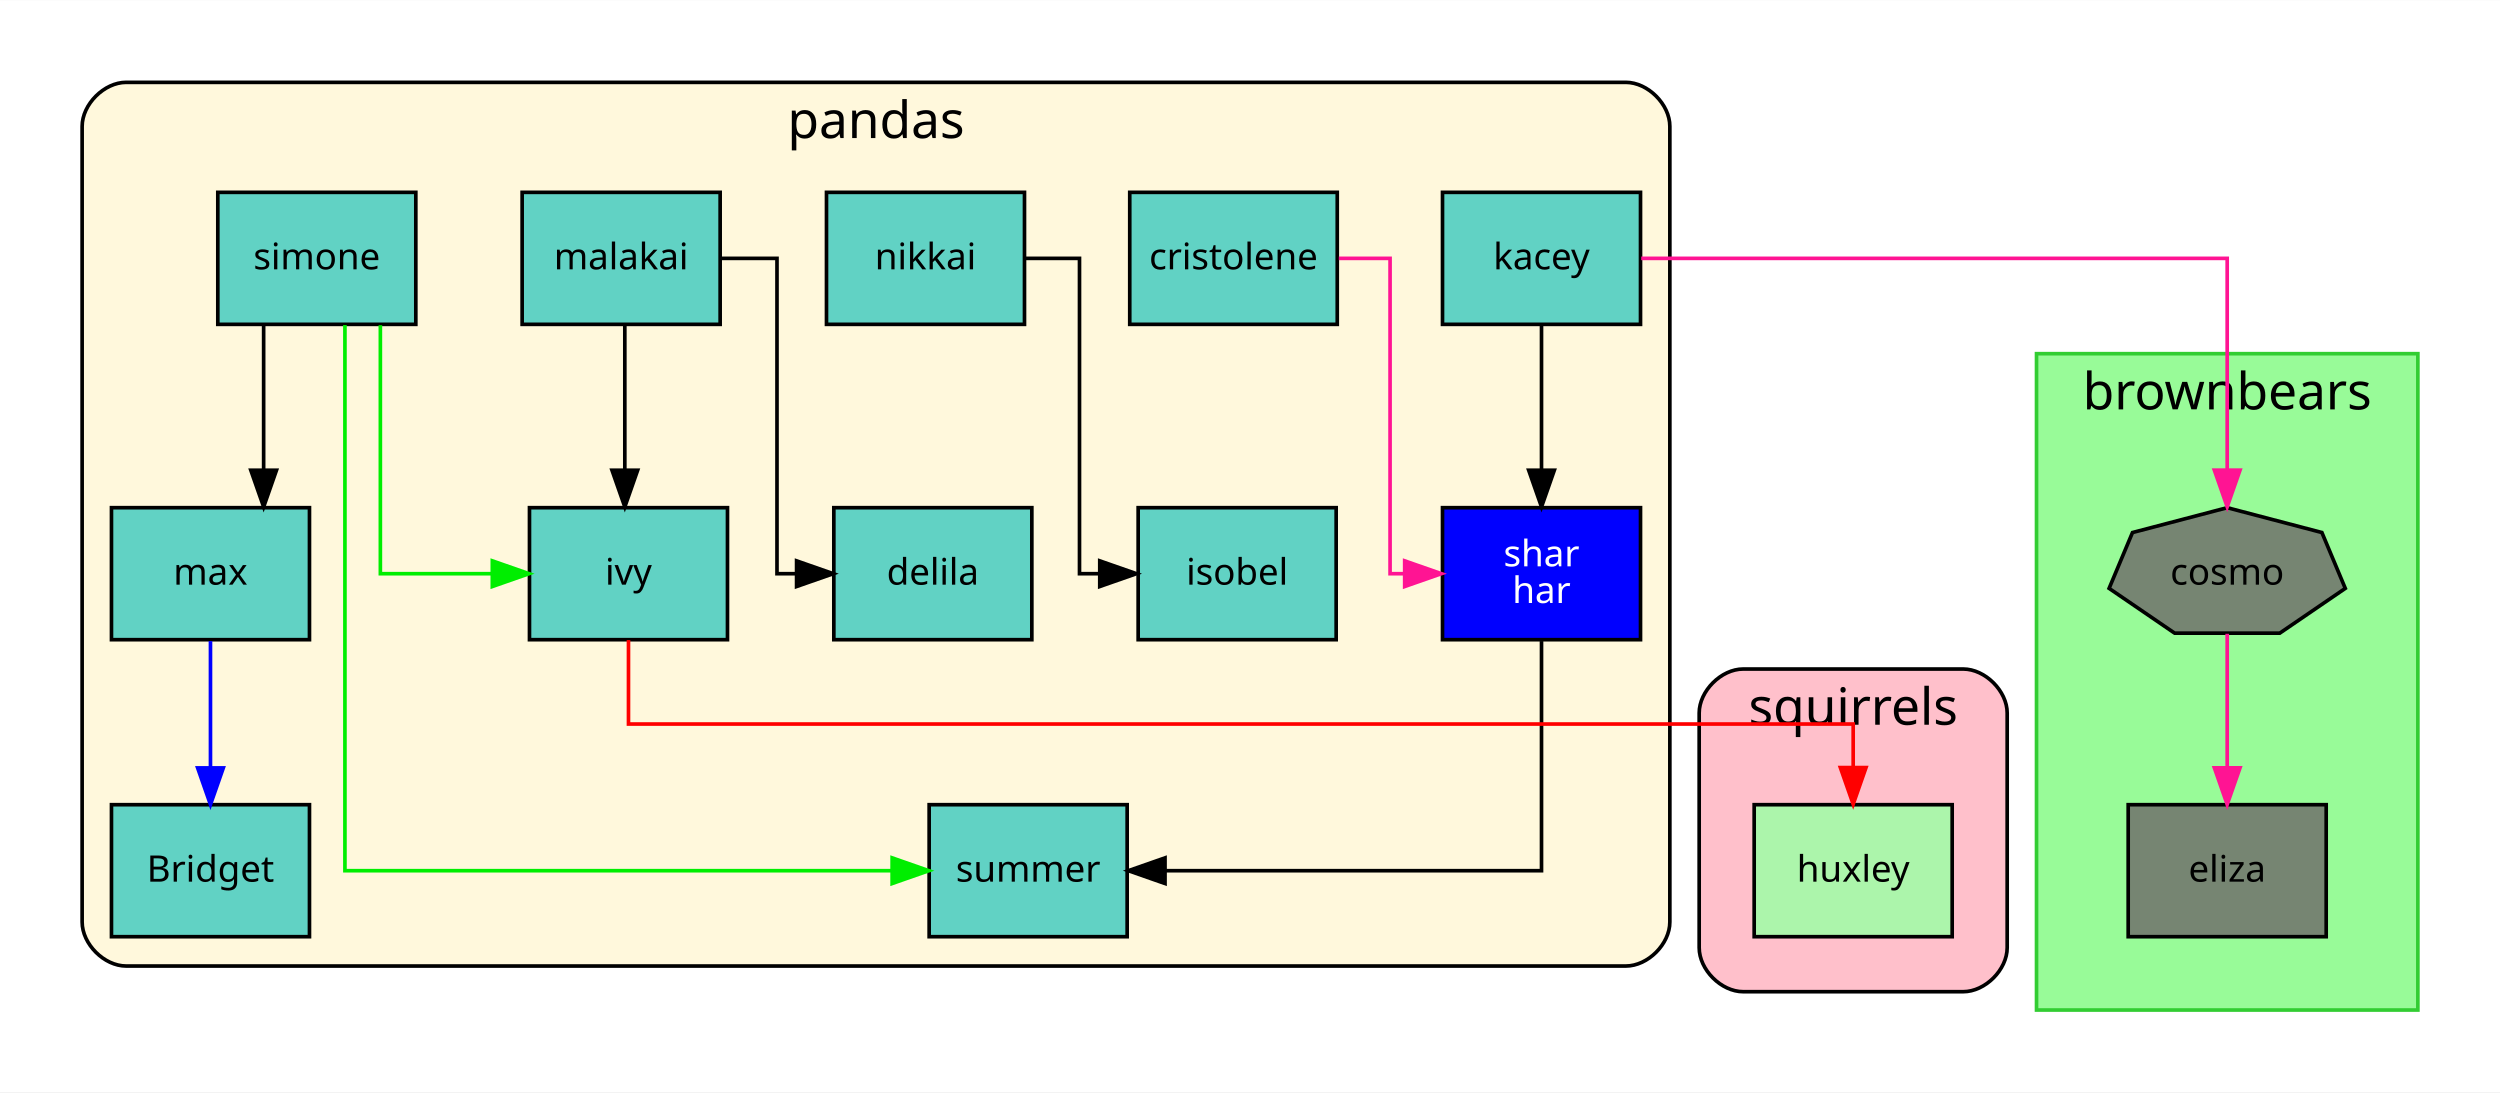
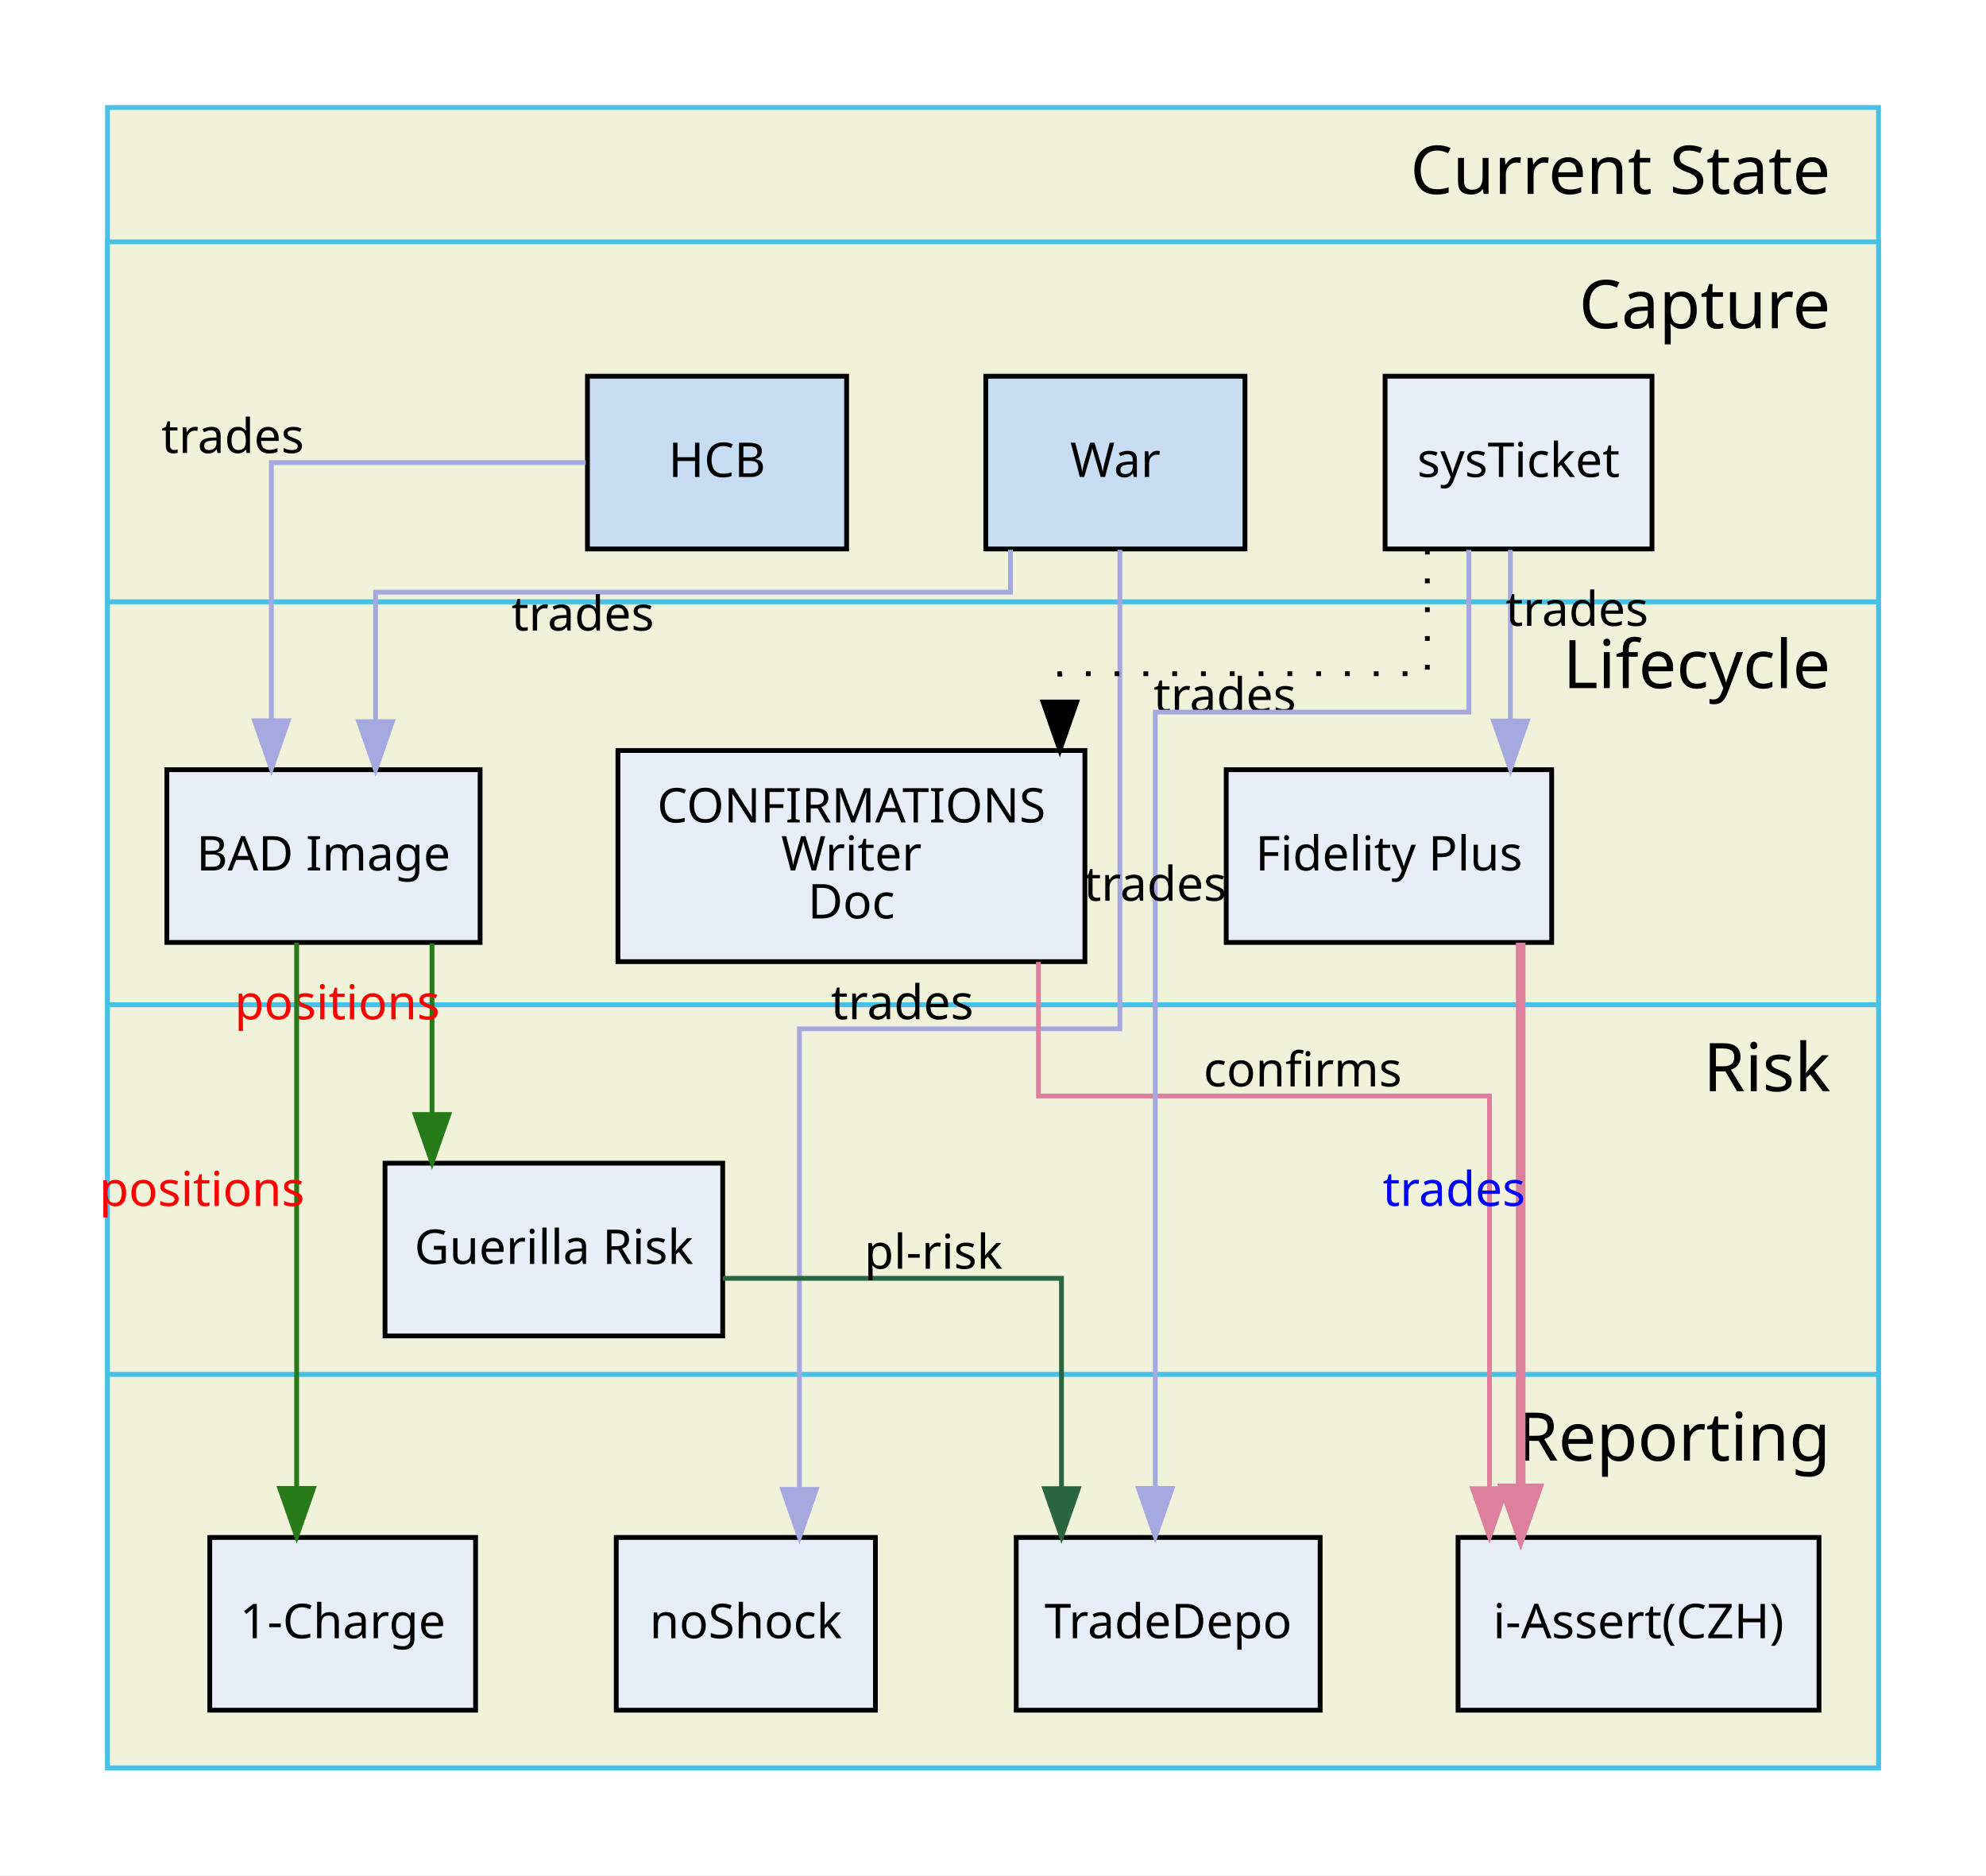
- <svg xmlns="http://www.w3.org/2000/svg" xmlns:xlink="http://www.w3.org/1999/xlink" width="682pt" height="298pt" viewBox="0.00 0.00 681.80 297.80">
-   <g id="graph0" class="graph" transform="scale(1 1) rotate(0) translate(14.4 283.4)">
-     <polygon fill="#ffffff" stroke="transparent" points="-14.4,14.4 -14.4,-283.4 667.4,-283.4 667.4,14.4 -14.4,14.4" />
+ <svg xmlns="http://www.w3.org/2000/svg" xmlns:xlink="http://www.w3.org/1999/xlink" width="414pt" height="391pt" viewBox="0.00 0.00 413.80 390.80">
+   <g id="graph0" class="graph" transform="scale(1 1) rotate(0) translate(14.4 376.4)">
+     <polygon fill="#ffffff" stroke="transparent" points="-14.4,14.4 -14.4,-376.4 399.4,-376.4 399.4,14.4 -14.4,14.4" />
    <g id="clust1" class="cluster">
-       <polygon fill="#98fb98" stroke="#32cd32" points="541,-8 541,-187 645,-187 645,-8 541,-8" />
-       <text text-anchor="middle" x="593" y="-171.8" font-family="sans-serif" font-size="14.00" fill="#000000">brownbears</text>
+       <polygon fill="#f0f2da" stroke="#49c1e5" points="8,-354 8,-8 377,-8 377,-354 8,-354" />
+       <text text-anchor="end" x="367" y="-336" font-family="sans-serif" font-size="14.00" fill="#000000">Current State</text>
    </g>
    <g id="clust2" class="cluster">
-       <path fill="#ffc0cb" stroke="#000000" d="M461,-13C461,-13 521,-13 521,-13 527,-13 533,-19 533,-25 533,-25 533,-89 533,-89 533,-95 527,-101 521,-101 521,-101 461,-101 461,-101 455,-101 449,-95 449,-89 449,-89 449,-25 449,-25 449,-19 455,-13 461,-13" />
-       <text text-anchor="middle" x="491" y="-85.8" font-family="sans-serif" font-size="14.00" fill="#000000">squirrels</text>
+       <polygon fill="#f0f2da" stroke="#49c1e5" points="8,-90 8,-8 377,-8 377,-90 8,-90" />
+       <text text-anchor="end" x="367" y="-72" font-family="sans-serif" font-size="14.00" fill="#000000">Reporting</text>
    </g>
    <g id="clust3" class="cluster">
-       <path fill="#fff8dc" stroke="#000000" d="M20,-20C20,-20 429,-20 429,-20 435,-20 441,-26 441,-32 441,-32 441,-249 441,-249 441,-255 435,-261 429,-261 429,-261 20,-261 20,-261 14,-261 8,-255 8,-249 8,-249 8,-32 8,-32 8,-26 14,-20 20,-20" />
-       <text text-anchor="middle" x="224.5" y="-245.8" font-family="sans-serif" font-size="14.00" fill="#000000">pandas</text>
+       <polygon fill="#f0f2da" stroke="#49c1e5" points="8,-251 8,-167 377,-167 377,-251 8,-251" />
+       <text text-anchor="end" x="367" y="-233" font-family="sans-serif" font-size="14.00" fill="#000000">Lifecycle</text>
+     </g>
+     <g id="clust4" class="cluster">
+       <polygon fill="#f0f2da" stroke="#49c1e5" points="8,-167 8,-90 377,-90 377,-167 8,-167" />
+       <text text-anchor="end" x="367" y="-149" font-family="sans-serif" font-size="14.00" fill="#000000">Risk</text>
+     </g>
+     <g id="clust5" class="cluster">
+       <polygon fill="#f0f2da" stroke="#49c1e5" points="8,-326 8,-251 377,-251 377,-326 8,-326" />
+       <text text-anchor="end" x="367" y="-308" font-family="sans-serif" font-size="14.00" fill="#000000">Capture</text>
    </g>
    <g id="node1" class="node">
      <g id="a_node1">
-         <a xlink:title="application:  id: " target="_blank">
-           <polygon fill="#61d2c4" stroke="#000000" points="267,-145 213,-145 213,-109 267,-109 267,-145" />
-           <text text-anchor="middle" x="240" y="-124" font-family="sans-serif" font-size="10.00" fill="#000000">delila</text>
-         </a>
-       </g>
-     </g>
-     <g id="node2" class="node">
-       <g id="a_node2">
-         <a xlink:title="application:  id: " target="_blank">
-           <polygon fill="#acf5ab" stroke="#000000" points="518,-64 464,-64 464,-28 518,-28 518,-64" />
-           <text text-anchor="middle" x="491" y="-43" font-family="sans-serif" font-size="10.00" fill="#000000">huxley</text>
+         <a xlink:title="application: War id: PTN-" target="_blank">
+           <polygon fill="#c6ddf2" stroke="#000000" points="245,-298 191,-298 191,-262 245,-262 245,-298" />
+           <text text-anchor="middle" x="218" y="-277" font-family="sans-serif" font-size="10.00" fill="#000000">War</text>
        </a>
      </g>
    </g>
    <g id="node3" class="node">
      <g id="a_node3">
-         <a xlink:title="application:  id: " target="_blank">
-           <polygon fill="#0000ff" stroke="#000000" points="433,-145 379,-145 379,-109 433,-109 433,-145" />
-           <text text-anchor="middle" x="406" y="-129" font-family="sans-serif" font-size="10.00" fill="#ffffff">shar</text>
-           <text text-anchor="middle" x="406" y="-119" font-family="sans-serif" font-size="10.00" fill="#ffffff">har</text>
-         </a>
-       </g>
-     </g>
-     <g id="node14" class="node">
-       <g id="a_node14">
-         <a xlink:title="application:  id: " target="_blank">
-           <polygon fill="#61d2c4" stroke="#000000" points="293,-64 239,-64 239,-28 293,-28 293,-64" />
-           <text text-anchor="middle" x="266" y="-43" font-family="sans-serif" font-size="10.00" fill="#000000">summer</text>
-         </a>
-       </g>
-     </g>
-     <g id="edge1" class="edge">
-       <path fill="none" stroke="#000000" d="M406,-108.62C406,-84.722 406,-46 406,-46 406,-46 303.326,-46 303.326,-46" />
-       <polygon fill="#000000" stroke="#000000" points="303.326,-42.5 293.326,-46 303.326,-49.5 303.326,-42.5" />
-     </g>
-     <g id="node4" class="node">
-       <g id="a_node4">
-         <a xlink:title="application:  id: " target="_blank">
-           <polygon fill="#61d2c4" stroke="#000000" points="350.298,-231 293.702,-231 293.702,-195 350.298,-195 350.298,-231" />
-           <text text-anchor="middle" x="322" y="-210" font-family="sans-serif" font-size="10.00" fill="#000000">cristolene</text>
-         </a>
-       </g>
-     </g>
-     <g id="edge2" class="edge">
-       <path fill="none" stroke="#ff1493" d="M350.718,-213C358.442,-213 364.7,-213 364.7,-213 364.7,-213 364.7,-127 364.7,-127 364.7,-127 368.682,-127 368.682,-127" />
-       <polygon fill="#ff1493" stroke="#ff1493" points="368.682,-130.5 378.682,-127 368.682,-123.5 368.682,-130.5" />
-     </g>
-     <g id="node5" class="node">
-       <g id="a_node5">
-         <a xlink:title="application:  id: " target="_blank">
-           <polygon fill="#61d2c4" stroke="#000000" points="265,-231 211,-231 211,-195 265,-195 265,-231" />
-           <text text-anchor="middle" x="238" y="-210" font-family="sans-serif" font-size="10.00" fill="#000000">nikkai</text>
-         </a>
-       </g>
-     </g>
-     <g id="node12" class="node">
-       <g id="a_node12">
-         <a xlink:title="application:  id: " target="_blank">
-           <polygon fill="#61d2c4" stroke="#000000" points="350,-145 296,-145 296,-109 350,-109 350,-145" />
-           <text text-anchor="middle" x="323" y="-124" font-family="sans-serif" font-size="10.00" fill="#000000">isobel</text>
-         </a>
-       </g>
-     </g>
-     <g id="edge3" class="edge">
-       <path fill="none" stroke="#000000" d="M265.31,-213C273.332,-213 280,-213 280,-213 280,-213 280,-127 280,-127 280,-127 285.524,-127 285.524,-127" />
-       <polygon fill="#000000" stroke="#000000" points="285.524,-130.5 295.524,-127 285.524,-123.5 285.524,-130.5" />
-     </g>
-     <g id="node6" class="node">
-       <g id="a_node6">
-         <a xlink:title="application:  id: " target="_blank">
-           <polygon fill="#768572" stroke="#000000" points="620,-64 566,-64 566,-28 620,-28 620,-64" />
-           <text text-anchor="middle" x="593" y="-43" font-family="sans-serif" font-size="10.00" fill="#000000">eliza</text>
+         <a xlink:title="application: CONFIRMATIONS Writer Doc id: PTN-" target="_blank">
+           <polygon fill="#e8eef7" stroke="#000000" points="211.649,-220 114.35,-220 114.35,-176 211.649,-176 211.649,-220" />
+           <text text-anchor="middle" x="163" y="-205" font-family="sans-serif" font-size="10.00" fill="#000000">CONFIRMATIONS</text>
+           <text text-anchor="middle" x="163" y="-195" font-family="sans-serif" font-size="10.00" fill="#000000">Writer</text>
+           <text text-anchor="middle" x="163" y="-185" font-family="sans-serif" font-size="10.00" fill="#000000">Doc</text>
        </a>
      </g>
    </g>
    <g id="node7" class="node">
      <g id="a_node7">
-         <a xlink:title="application:  id: " target="_blank">
-           <polygon fill="#61d2c4" stroke="#000000" points="182,-231 128,-231 128,-195 182,-195 182,-231" />
-           <text text-anchor="middle" x="155" y="-210" font-family="sans-serif" font-size="10.00" fill="#000000">malakai</text>
+         <a xlink:title="application: Fidelity Plus id: PTN-" target="_blank">
+           <polygon fill="#e8eef7" stroke="#000000" points="308.906,-216 241.094,-216 241.094,-180 308.906,-180 308.906,-216" />
+           <text text-anchor="middle" x="275" y="-195" font-family="sans-serif" font-size="10.00" fill="#000000">Fidelity Plus</text>
+         </a>
+       </g>
+     </g>
+     <g id="node8" class="node">
+       <g id="a_node8">
+         <a xlink:title="application: BAD Image id: PTN-" target="_blank">
+           <polygon fill="#e8eef7" stroke="#000000" points="85.633,-216 20.367,-216 20.367,-180 85.633,-180 85.633,-216" />
+           <text text-anchor="middle" x="53" y="-195" font-family="sans-serif" font-size="10.00" fill="#000000">BAD Image</text>
+         </a>
+       </g>
+     </g>
+     <g id="edge3" class="edge">
+       <path fill="none" stroke="#a6a8e0" d="M196.144,-261.841C196.144,-256.957 196.144,-253 196.144,-253 196.144,-253 63.855,-253 63.855,-253 63.855,-253 63.855,-226.009 63.855,-226.009" />
+       <polygon fill="#a6a8e0" stroke="#a6a8e0" points="67.356,-226.009 63.855,-216.009 60.356,-226.009 67.356,-226.009" />
+       <text text-anchor="middle" x="107.028" y="-245" font-family="sans-serif" font-size="10.00" fill="#000000">trades</text>
+     </g>
+     <g id="node9" class="node">
+       <g id="a_node9">
+         <a xlink:title="application: noShock id: PTN-" target="_blank">
+           <polygon fill="#e8eef7" stroke="#000000" points="168,-56 114,-56 114,-20 168,-20 168,-56" />
+           <text text-anchor="middle" x="141" y="-35" font-family="sans-serif" font-size="10.00" fill="#000000">noShock</text>
        </a>
      </g>
    </g>
    <g id="edge4" class="edge">
-       <path fill="none" stroke="#000000" d="M182.156,-213C190.486,-213 197.5,-213 197.5,-213 197.5,-213 197.5,-127 197.5,-127 197.5,-127 202.844,-127 202.844,-127" />
-       <polygon fill="#000000" stroke="#000000" points="202.844,-130.5 212.844,-127 202.843,-123.5 202.844,-130.5" />
+       <path fill="none" stroke="#a6a8e0" d="M218.943,-261.821C218.943,-228.721 218.943,-162 218.943,-162 218.943,-162 152.17,-162 152.17,-162 152.17,-162 152.17,-66.031 152.17,-66.031" />
+       <polygon fill="#a6a8e0" stroke="#a6a8e0" points="155.67,-66.031 152.17,-56.031 148.67,-66.031 155.67,-66.031" />
+       <text text-anchor="middle" x="173.586" y="-164" font-family="sans-serif" font-size="10.00" fill="#000000">trades</text>
    </g>
-     <g id="node15" class="node">
-       <g id="a_node15">
-         <a xlink:title="application:  id: " target="_blank">
-           <polygon fill="#61d2c4" stroke="#000000" points="184,-145 130,-145 130,-109 184,-109 184,-145" />
-           <text text-anchor="middle" x="157" y="-124" font-family="sans-serif" font-size="10.00" fill="#000000">ivy</text>
+     <g id="node2" class="node">
+       <g id="a_node2">
+         <a xlink:title="application: Guerilla Risk id: PTN-" target="_blank">
+           <polygon fill="#e8eef7" stroke="#000000" points="136.18,-134 65.82,-134 65.82,-98 136.18,-98 136.18,-134" />
+           <text text-anchor="middle" x="101" y="-113" font-family="sans-serif" font-size="10.00" fill="#000000">Guerilla Risk</text>
        </a>
      </g>
    </g>
-     <g id="edge5" class="edge">
-       <path fill="none" stroke="#000000" d="M156,-194.762C156,-194.762 156,-155.212 156,-155.212" />
-       <polygon fill="#000000" stroke="#000000" points="159.5,-155.212 156,-145.212 152.5,-155.212 159.5,-155.212" />
-     </g>
-     <g id="node8" class="node">
-       <g id="a_node8">
-         <a xlink:title="application:  id: " target="_blank">
-           <polygon fill="#61d2c4" stroke="#000000" points="70,-145 16,-145 16,-109 70,-109 70,-145" />
-           <text text-anchor="middle" x="43" y="-124" font-family="sans-serif" font-size="10.00" fill="#000000">max</text>
+     <g id="node5" class="node">
+       <g id="a_node5">
+         <a xlink:title="application: 1-Charge id: PTN-" target="_blank">
+           <polygon fill="#e8eef7" stroke="#000000" points="84.69,-56 29.31,-56 29.31,-20 84.69,-20 84.69,-56" />
+           <text text-anchor="middle" x="57" y="-35" font-family="sans-serif" font-size="10.00" fill="#000000">1-Charge</text>
        </a>
      </g>
    </g>
-     <g id="node9" class="node">
-       <g id="a_node9">
-         <a xlink:title="application:  id: " target="_blank">
-           <polygon fill="#61d2c4" stroke="#000000" points="70,-64 16,-64 16,-28 70,-28 70,-64" />
-           <text text-anchor="middle" x="43" y="-43" font-family="sans-serif" font-size="10.00" fill="#000000">Bridget</text>
+     <g id="node6" class="node">
+       <g id="a_node6">
+         <a xlink:title="application: TradeDepo id: PTN-" target="_blank">
+           <polygon fill="#e8eef7" stroke="#000000" points="260.664,-56 197.336,-56 197.336,-20 260.664,-20 260.664,-56" />
+           <text text-anchor="middle" x="229" y="-35" font-family="sans-serif" font-size="10.00" fill="#000000">TradeDepo</text>
        </a>
      </g>
    </g>
    <g id="edge6" class="edge">
-       <path fill="none" stroke="#0000ff" d="M43,-108.62C43,-108.62 43,-74.028 43,-74.028" />
-       <polygon fill="#0000ff" stroke="#0000ff" points="46.5,-74.028 43,-64.028 39.5,-74.028 46.5,-74.028" />
+       <path fill="none" stroke="#296640" d="M136.221,-110C166.99,-110 206.773,-110 206.773,-110 206.773,-110 206.773,-66.169 206.773,-66.169" />
+       <polygon fill="#296640" stroke="#296640" points="210.273,-66.169 206.773,-56.169 203.273,-66.169 210.273,-66.169" />
+       <text text-anchor="middle" x="180.08" y="-112" font-family="sans-serif" font-size="10.00" fill="#000000">pl-risk</text>
    </g>
    <g id="node10" class="node">
      <g id="a_node10">
-         <a xlink:title="application:  id: " target="_blank">
-           <polygon fill="#61d2c4" stroke="#000000" points="99,-231 45,-231 45,-195 99,-195 99,-231" />
-           <text text-anchor="middle" x="72" y="-210" font-family="sans-serif" font-size="10.00" fill="#000000">simone</text>
+         <a xlink:title="application: i-Assert(CZH) id: PTN-" target="_blank">
+           <polygon fill="#e8eef7" stroke="#000000" points="364.604,-56 289.396,-56 289.396,-20 364.604,-20 364.604,-56" />
+           <text text-anchor="middle" x="327" y="-35" font-family="sans-serif" font-size="10.00" fill="#000000">i-Assert(CZH)</text>
        </a>
      </g>
    </g>
-     <g id="edge7" class="edge">
-       <path fill="none" stroke="#000000" d="M57.5,-194.762C57.5,-194.762 57.5,-155.212 57.5,-155.212" />
-       <polygon fill="#000000" stroke="#000000" points="61,-155.212 57.5,-145.212 54,-155.212 61,-155.212" />
+     <g id="edge9" class="edge">
+       <path fill="none" stroke="#dd809e" d="M201.97,-175.924C201.97,-162.529 201.97,-148 201.97,-148 201.97,-148 295.95,-148 295.95,-148 295.95,-148 295.95,-66.164 295.95,-66.164" />
+       <polygon fill="#dd809e" stroke="#dd809e" points="299.45,-66.164 295.95,-56.164 292.45,-66.164 299.45,-66.164" />
+       <text text-anchor="middle" x="257.025" y="-150" font-family="sans-serif" font-size="10.00" fill="#000000">confirms</text>
    </g>
-     <g id="edge8" class="edge">
-       <path fill="none" stroke="#00ee00" d="M79.667,-194.81C79.667,-151.527 79.667,-46 79.667,-46 79.667,-46 228.905,-46 228.905,-46" />
-       <polygon fill="#00ee00" stroke="#00ee00" points="228.906,-49.5 238.905,-46 228.905,-42.5 228.906,-49.5" />
+     <g id="node4" class="node">
+       <g id="a_node4">
+         <a xlink:title="application: HCB id: PTN-" target="_blank">
+           <polygon fill="#c6ddf2" stroke="#000000" points="162,-298 108,-298 108,-262 162,-262 162,-298" />
+           <text text-anchor="middle" x="135" y="-277" font-family="sans-serif" font-size="10.00" fill="#000000">HCB</text>
+         </a>
+       </g>
    </g>
-     <g id="edge9" class="edge">
-       <path fill="none" stroke="#00ee00" d="M89.333,-194.762C89.333,-169.517 89.333,-127 89.333,-127 89.333,-127 119.867,-127 119.867,-127" />
-       <polygon fill="#00ee00" stroke="#00ee00" points="119.867,-130.5 129.867,-127 119.867,-123.5 119.867,-130.5" />
+     <g id="edge12" class="edge">
+       <path fill="none" stroke="#a6a8e0" d="M107.642,-280C80.252,-280 42.145,-280 42.145,-280 42.145,-280 42.145,-226.198 42.145,-226.198" />
+       <polygon fill="#a6a8e0" stroke="#a6a8e0" points="45.645,-226.198 42.145,-216.198 38.645,-226.198 45.645,-226.198" />
+       <text text-anchor="middle" x="34.096" y="-282" font-family="sans-serif" font-size="10.00" fill="#000000">trades</text>
+     </g>
+     <g id="edge14" class="edge">
+       <g id="a_edge14">
+         <a xlink:href="http://www.google.com" xlink:title="Fidelity-&gt;i-Assert(CZH)" target="_blank">
+           <path fill="none" stroke="#dd809e" stroke-width="2" d="M302.452,-179.957C302.452,-179.957 302.452,-66.223 302.452,-66.223" />
+           <polygon fill="#dd809e" stroke="#dd809e" stroke-width="2" points="305.952,-66.222 302.452,-56.223 298.952,-66.223 305.952,-66.222" />
+         </a>
+       </g>
+       <g id="a_edge14-label">
+         <a xlink:href="http://www.google.com" xlink:title="Fidelity-&gt;i-Assert(CZH)" target="_blank">
+           <text text-anchor="middle" x="288.555" y="-125.09" font-family="sans-serif" font-size="10.00" fill="#0000ff">trades</text>
+         </a>
+       </g>
+     </g>
+     <g id="edge15" class="edge">
+       <path fill="none" stroke="#267a17" d="M75.613,-179.802C75.613,-179.802 75.613,-144.148 75.613,-144.148" />
+       <polygon fill="#267a17" stroke="#267a17" points="79.113,-144.148 75.613,-134.148 72.113,-144.148 79.113,-144.148" />
+       <g id="a_edge15-label">
+         <a xlink:title="BAD Image-&gt;Guerilla Risk">
+           <text text-anchor="middle" x="55.879" y="-163.975" font-family="sans-serif" font-size="10.00" fill="#ff0000">positions</text>
+         </a>
+       </g>
+     </g>
+     <g id="edge16" class="edge">
+       <path fill="none" stroke="#267a17" d="M47.408,-179.957C47.408,-179.957 47.408,-66.223 47.408,-66.223" />
+       <polygon fill="#267a17" stroke="#267a17" points="50.908,-66.222 47.408,-56.223 43.908,-66.223 50.908,-66.222" />
+       <g id="a_edge16-label">
+         <a xlink:title="BAD Image-&gt;1-Charge">
+           <text text-anchor="middle" x="27.674" y="-125.09" font-family="sans-serif" font-size="10.00" fill="#ff0000">positions</text>
+         </a>
+       </g>
    </g>
    <g id="node11" class="node">
      <g id="a_node11">
-         <a xlink:title="application:  id: " target="_blank">
-           <polygon fill="#768572" stroke="#000000" points="625.207,-122.995 618.828,-138.223 593,-145 567.172,-138.223 560.793,-122.995 578.667,-110.783 607.333,-110.783 625.207,-122.995" />
-           <text text-anchor="middle" x="593" y="-124" font-family="sans-serif" font-size="10.00" fill="#000000">cosmo</text>
+         <a xlink:title="application: sysTicket id: PTN-" target="_blank">
+           <polygon fill="#e8eef7" stroke="#000000" points="329.805,-298 274.195,-298 274.195,-262 329.805,-262 329.805,-298" />
+           <text text-anchor="middle" x="302" y="-277" font-family="sans-serif" font-size="10.00" fill="#000000">sysTicket</text>
        </a>
      </g>
    </g>
-     <g id="edge10" class="edge">
-       <path fill="none" stroke="#ff1493" d="M593,-110.608C593,-110.608 593,-74.058 593,-74.058" />
-       <polygon fill="#ff1493" stroke="#ff1493" points="596.5,-74.058 593,-64.058 589.5,-74.058 596.5,-74.058" />
+     <g id="edge17" class="edge">
+       <path fill="none" stroke="#000000" stroke-dasharray="1,5" d="M282.999,-261.849C282.999,-249.729 282.999,-236 282.999,-236 282.999,-236 206.431,-236 206.431,-236 206.431,-236 206.431,-230.105 206.431,-230.105" />
+       <polygon fill="#000000" stroke="#000000" points="209.931,-230.105 206.431,-220.105 202.931,-230.105 209.931,-230.105" />
+       <text text-anchor="middle" x="240.796" y="-228" font-family="sans-serif" font-size="10.00" fill="#000000">trades</text>
    </g>
-     <g id="node13" class="node">
-       <g id="a_node13">
-         <a xlink:title="application:  id: " target="_blank">
-           <polygon fill="#61d2c4" stroke="#000000" points="433,-231 379,-231 379,-195 433,-195 433,-231" />
-           <text text-anchor="middle" x="406" y="-210" font-family="sans-serif" font-size="10.00" fill="#000000">kacey</text>
-         </a>
-       </g>
+     <g id="edge18" class="edge">
+       <path fill="none" stroke="#a6a8e0" d="M291.651,-261.813C291.651,-246.818 291.651,-228 291.651,-228 291.651,-228 226.311,-228 226.311,-228 226.311,-228 226.311,-66.218 226.311,-66.218" />
+       <polygon fill="#a6a8e0" stroke="#a6a8e0" points="229.811,-66.218 226.311,-56.218 222.811,-66.218 229.811,-66.218" />
+       <text text-anchor="middle" x="226.311" y="-188.685" font-family="sans-serif" font-size="10.00" fill="#000000">trades</text>
    </g>
-     <g id="edge11" class="edge">
-       <path fill="none" stroke="#000000" d="M406,-194.762C406,-194.762 406,-155.212 406,-155.212" />
-       <polygon fill="#000000" stroke="#000000" points="409.5,-155.212 406,-145.212 402.5,-155.212 409.5,-155.212" />
-     </g>
-     <g id="edge12" class="edge">
-       <path fill="none" stroke="#ff1493" d="M433.191,-213C485.055,-213 593,-213 593,-213 593,-213 593,-155.238 593,-155.238" />
-       <polygon fill="#ff1493" stroke="#ff1493" points="596.5,-155.238 593,-145.238 589.5,-155.238 596.5,-155.238" />
-     </g>
-     <g id="edge13" class="edge">
-       <path fill="none" stroke="#ff0000" d="M157,-108.897C157,-97.914 157,-86 157,-86 157,-86 491,-86 491,-86 491,-86 491,-74.127 491,-74.127" />
-       <polygon fill="#ff0000" stroke="#ff0000" points="494.5,-74.127 491,-64.127 487.5,-74.127 494.5,-74.127" />
+     <g id="edge19" class="edge">
+       <path fill="none" stroke="#a6a8e0" d="M300.302,-261.801C300.302,-261.801 300.302,-226.148 300.302,-226.148" />
+       <polygon fill="#a6a8e0" stroke="#a6a8e0" points="303.802,-226.148 300.302,-216.148 296.802,-226.148 303.802,-226.148" />
+       <text text-anchor="middle" x="314.198" y="-245.975" font-family="sans-serif" font-size="10.00" fill="#000000">trades</text>
    </g>
  </g>
</svg>
